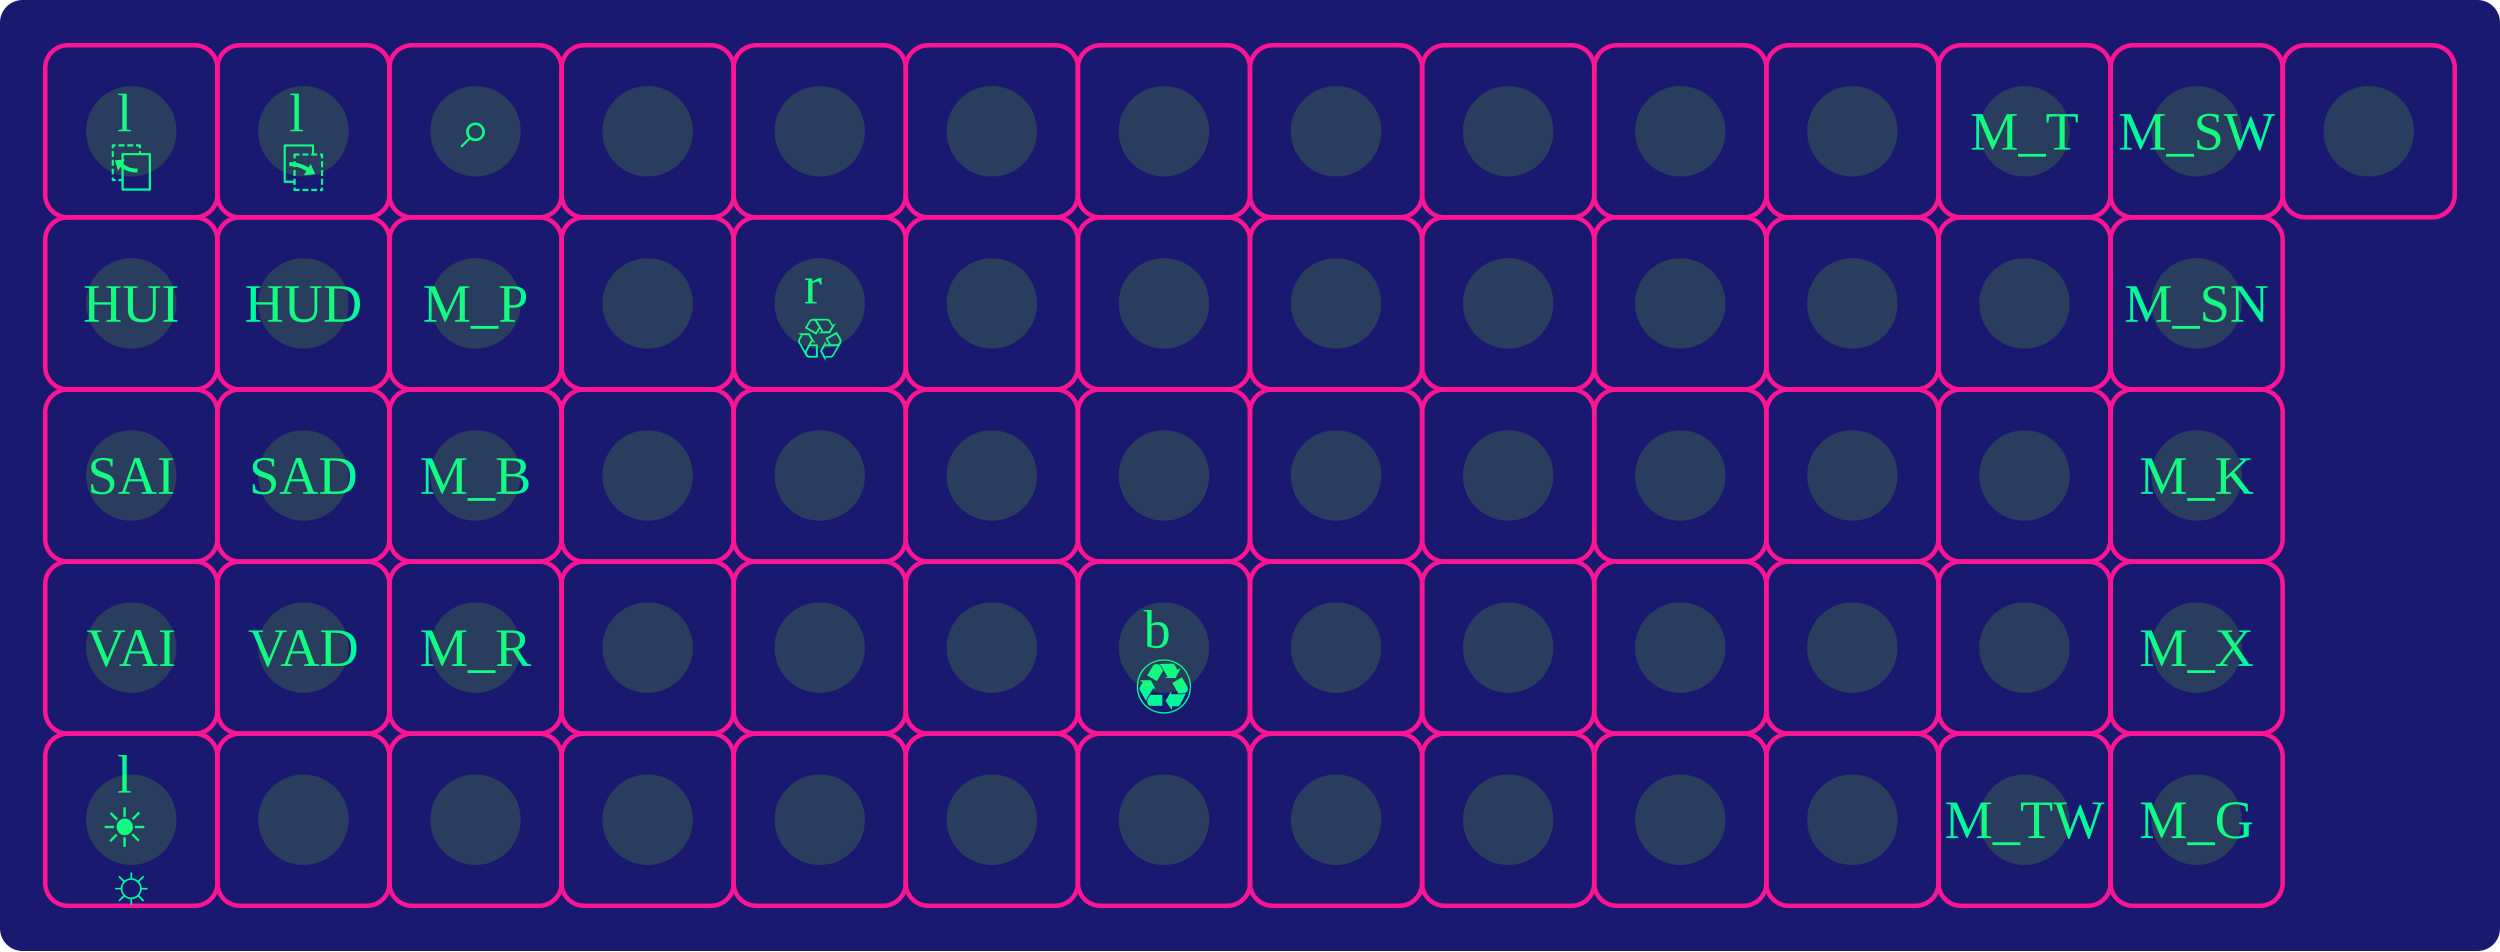
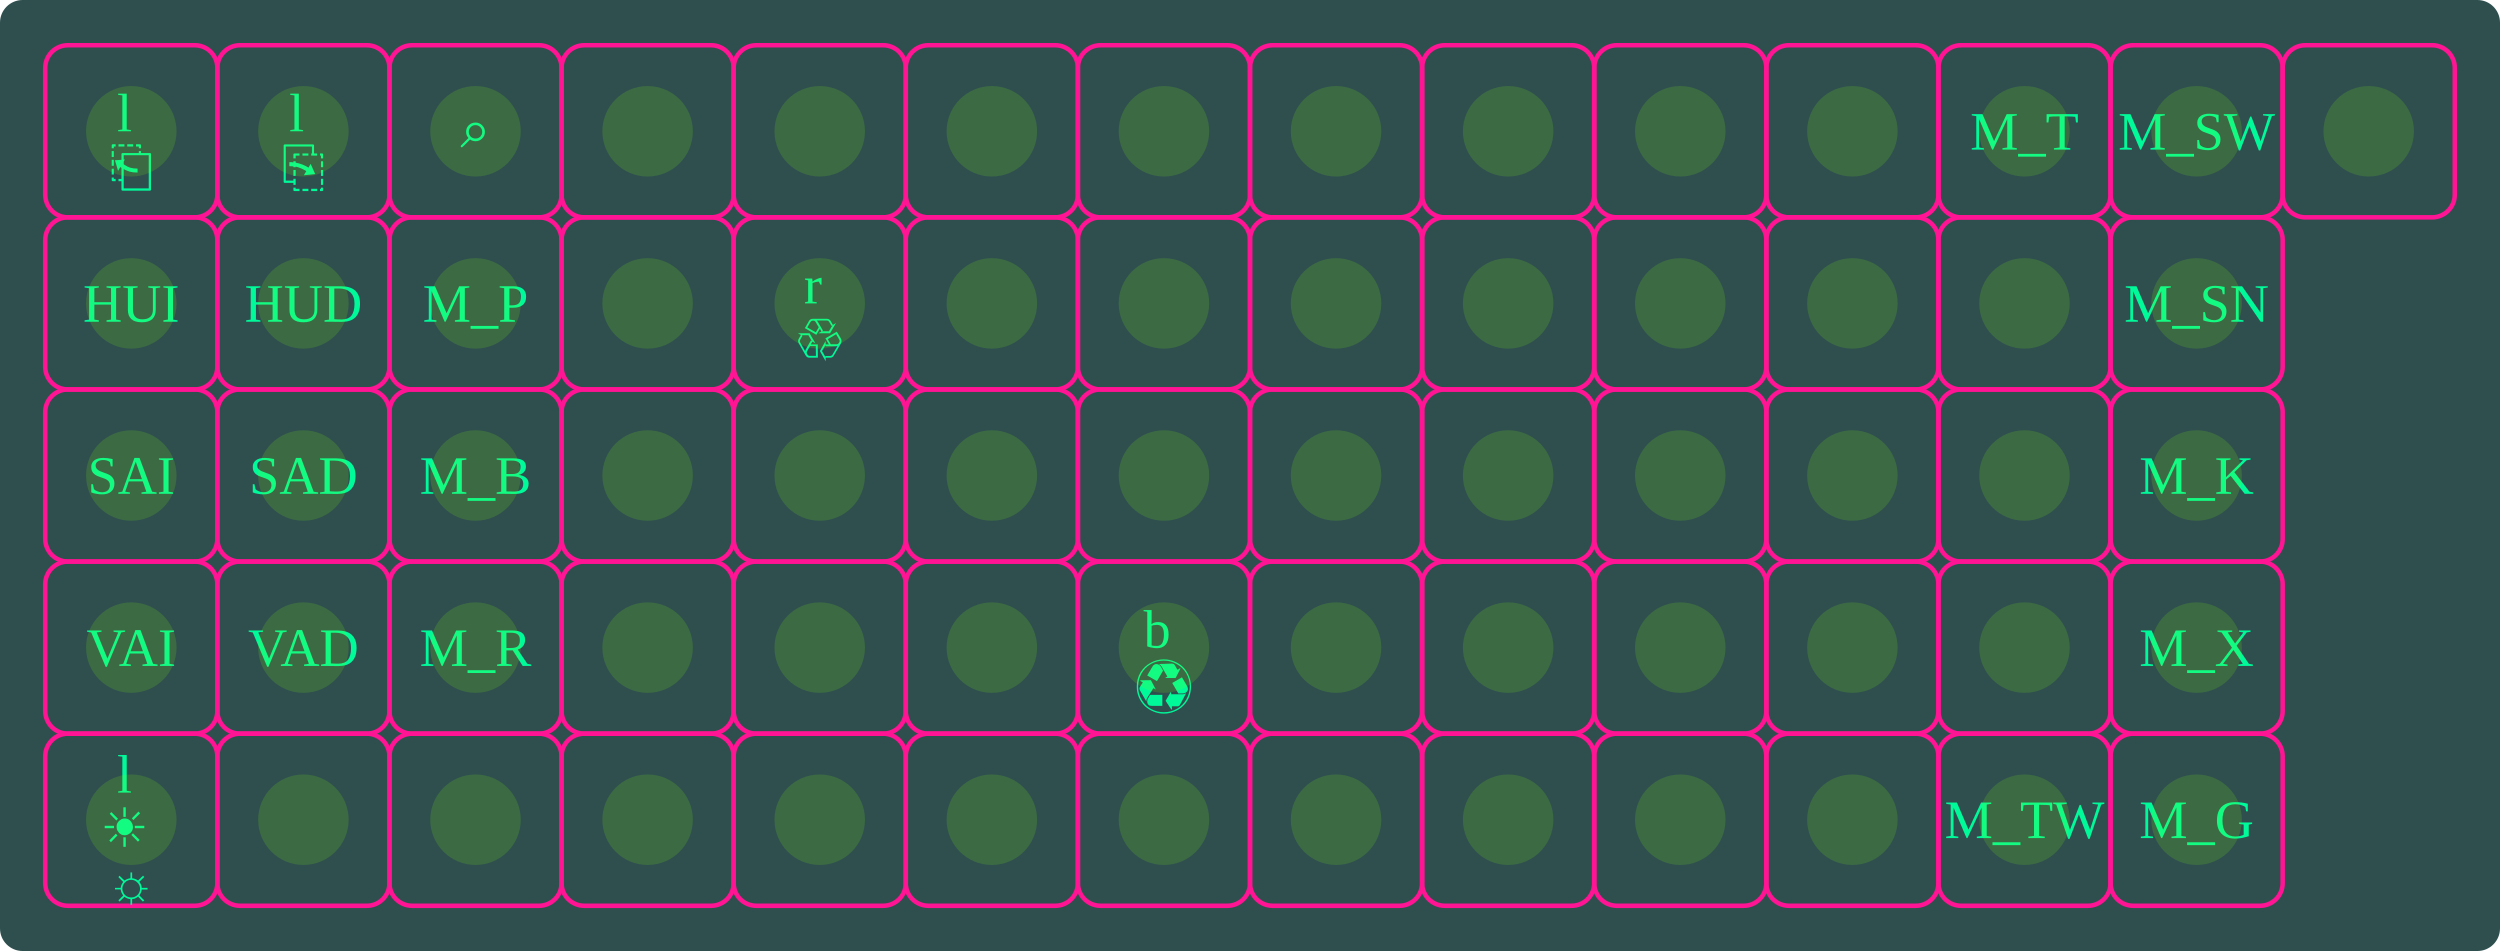
<svg xmlns="http://www.w3.org/2000/svg" width="1381.75" height="525.625" viewBox="-5 -5 276.35 105.125">
  <defs>
</defs>
-   <rect x="-5" y="-5" width="276.35" height="105.125" fill="midnightblue" rx="2.5" ry="2.5" />
+   <rect x="-5" y="-5" width="276.35" height="105.125" fill="darkslategrey" rx="2.5" ry="2.5" />
  <rect x="0.0" y="0.0" width="19.025" height="19.025" rx="2.5" ry="2.5" fill="none" stroke="deeppink" stroke-width="0.5" />
  <rect x="19.025" y="0.0" width="19.025" height="19.025" rx="2.5" ry="2.5" fill="none" stroke="deeppink" stroke-width="0.5" />
  <rect x="38.05" y="0.0" width="19.025" height="19.025" rx="2.5" ry="2.5" fill="none" stroke="deeppink" stroke-width="0.5" />
  <rect x="57.075" y="0.0" width="19.025" height="19.025" rx="2.5" ry="2.5" fill="none" stroke="deeppink" stroke-width="0.5" />
  <rect x="76.1" y="0.0" width="19.025" height="19.025" rx="2.5" ry="2.5" fill="none" stroke="deeppink" stroke-width="0.5" />
  <rect x="95.125" y="0.0" width="19.025" height="19.025" rx="2.5" ry="2.5" fill="none" stroke="deeppink" stroke-width="0.5" />
  <rect x="114.15" y="0.0" width="19.025" height="19.025" rx="2.5" ry="2.5" fill="none" stroke="deeppink" stroke-width="0.5" />
  <rect x="133.175" y="0.0" width="19.025" height="19.025" rx="2.5" ry="2.5" fill="none" stroke="deeppink" stroke-width="0.5" />
  <rect x="152.2" y="0.0" width="19.025" height="19.025" rx="2.5" ry="2.5" fill="none" stroke="deeppink" stroke-width="0.5" />
  <rect x="171.225" y="0.0" width="19.025" height="19.025" rx="2.5" ry="2.5" fill="none" stroke="deeppink" stroke-width="0.5" />
  <rect x="190.25" y="0.0" width="19.025" height="19.025" rx="2.5" ry="2.5" fill="none" stroke="deeppink" stroke-width="0.5" />
  <rect x="209.275" y="0.0" width="19.025" height="19.025" rx="2.5" ry="2.5" fill="none" stroke="deeppink" stroke-width="0.5" />
  <rect x="228.3" y="0.0" width="19.025" height="19.025" rx="2.5" ry="2.5" fill="none" stroke="deeppink" stroke-width="0.5" />
  <rect x="247.325" y="0.0" width="19.025" height="19.025" rx="2.5" ry="2.5" fill="none" stroke="deeppink" stroke-width="0.5" />
  <rect x="0.0" y="19.025" width="19.025" height="19.025" rx="2.5" ry="2.5" fill="none" stroke="deeppink" stroke-width="0.5" />
  <rect x="19.025" y="19.025" width="19.025" height="19.025" rx="2.5" ry="2.5" fill="none" stroke="deeppink" stroke-width="0.5" />
  <rect x="38.05" y="19.025" width="19.025" height="19.025" rx="2.5" ry="2.5" fill="none" stroke="deeppink" stroke-width="0.5" />
  <rect x="57.075" y="19.025" width="19.025" height="19.025" rx="2.5" ry="2.5" fill="none" stroke="deeppink" stroke-width="0.5" />
  <rect x="76.1" y="19.025" width="19.025" height="19.025" rx="2.5" ry="2.5" fill="none" stroke="deeppink" stroke-width="0.5" />
  <rect x="95.125" y="19.025" width="19.025" height="19.025" rx="2.5" ry="2.5" fill="none" stroke="deeppink" stroke-width="0.5" />
  <rect x="114.15" y="19.025" width="19.025" height="19.025" rx="2.5" ry="2.5" fill="none" stroke="deeppink" stroke-width="0.5" />
  <rect x="133.175" y="19.025" width="19.025" height="19.025" rx="2.5" ry="2.5" fill="none" stroke="deeppink" stroke-width="0.5" />
  <rect x="152.2" y="19.025" width="19.025" height="19.025" rx="2.5" ry="2.5" fill="none" stroke="deeppink" stroke-width="0.5" />
  <rect x="171.225" y="19.025" width="19.025" height="19.025" rx="2.5" ry="2.5" fill="none" stroke="deeppink" stroke-width="0.5" />
  <rect x="190.25" y="19.025" width="19.025" height="19.025" rx="2.5" ry="2.5" fill="none" stroke="deeppink" stroke-width="0.5" />
  <rect x="209.275" y="19.025" width="19.025" height="19.025" rx="2.5" ry="2.5" fill="none" stroke="deeppink" stroke-width="0.5" />
  <rect x="228.3" y="19.025" width="19.025" height="19.025" rx="2.5" ry="2.5" fill="none" stroke="deeppink" stroke-width="0.5" />
  <rect x="0.0" y="38.05" width="19.025" height="19.025" rx="2.5" ry="2.5" fill="none" stroke="deeppink" stroke-width="0.5" />
  <rect x="19.025" y="38.05" width="19.025" height="19.025" rx="2.5" ry="2.5" fill="none" stroke="deeppink" stroke-width="0.5" />
  <rect x="38.05" y="38.05" width="19.025" height="19.025" rx="2.5" ry="2.5" fill="none" stroke="deeppink" stroke-width="0.5" />
  <rect x="57.075" y="38.05" width="19.025" height="19.025" rx="2.5" ry="2.5" fill="none" stroke="deeppink" stroke-width="0.5" />
  <rect x="76.1" y="38.05" width="19.025" height="19.025" rx="2.5" ry="2.5" fill="none" stroke="deeppink" stroke-width="0.5" />
  <rect x="95.125" y="38.05" width="19.025" height="19.025" rx="2.5" ry="2.5" fill="none" stroke="deeppink" stroke-width="0.5" />
  <rect x="114.15" y="38.05" width="19.025" height="19.025" rx="2.5" ry="2.5" fill="none" stroke="deeppink" stroke-width="0.5" />
  <rect x="133.175" y="38.05" width="19.025" height="19.025" rx="2.5" ry="2.5" fill="none" stroke="deeppink" stroke-width="0.5" />
  <rect x="152.2" y="38.05" width="19.025" height="19.025" rx="2.5" ry="2.5" fill="none" stroke="deeppink" stroke-width="0.5" />
  <rect x="171.225" y="38.05" width="19.025" height="19.025" rx="2.5" ry="2.5" fill="none" stroke="deeppink" stroke-width="0.5" />
  <rect x="190.25" y="38.05" width="19.025" height="19.025" rx="2.5" ry="2.5" fill="none" stroke="deeppink" stroke-width="0.5" />
  <rect x="209.275" y="38.05" width="19.025" height="19.025" rx="2.5" ry="2.5" fill="none" stroke="deeppink" stroke-width="0.5" />
  <rect x="228.3" y="38.05" width="19.025" height="19.025" rx="2.5" ry="2.5" fill="none" stroke="deeppink" stroke-width="0.5" />
  <rect x="0.0" y="57.075" width="19.025" height="19.025" rx="2.5" ry="2.5" fill="none" stroke="deeppink" stroke-width="0.5" />
  <rect x="19.025" y="57.075" width="19.025" height="19.025" rx="2.5" ry="2.5" fill="none" stroke="deeppink" stroke-width="0.5" />
  <rect x="38.05" y="57.075" width="19.025" height="19.025" rx="2.5" ry="2.5" fill="none" stroke="deeppink" stroke-width="0.5" />
  <rect x="57.075" y="57.075" width="19.025" height="19.025" rx="2.5" ry="2.5" fill="none" stroke="deeppink" stroke-width="0.5" />
  <rect x="76.1" y="57.075" width="19.025" height="19.025" rx="2.5" ry="2.5" fill="none" stroke="deeppink" stroke-width="0.5" />
  <rect x="95.125" y="57.075" width="19.025" height="19.025" rx="2.5" ry="2.5" fill="none" stroke="deeppink" stroke-width="0.5" />
  <rect x="114.15" y="57.075" width="19.025" height="19.025" rx="2.5" ry="2.5" fill="none" stroke="deeppink" stroke-width="0.5" />
  <rect x="133.175" y="57.075" width="19.025" height="19.025" rx="2.5" ry="2.5" fill="none" stroke="deeppink" stroke-width="0.5" />
  <rect x="152.2" y="57.075" width="19.025" height="19.025" rx="2.5" ry="2.5" fill="none" stroke="deeppink" stroke-width="0.5" />
  <rect x="171.225" y="57.075" width="19.025" height="19.025" rx="2.5" ry="2.5" fill="none" stroke="deeppink" stroke-width="0.5" />
  <rect x="190.25" y="57.075" width="19.025" height="19.025" rx="2.5" ry="2.5" fill="none" stroke="deeppink" stroke-width="0.5" />
  <rect x="209.275" y="57.075" width="19.025" height="19.025" rx="2.5" ry="2.5" fill="none" stroke="deeppink" stroke-width="0.5" />
  <rect x="228.3" y="57.075" width="19.025" height="19.025" rx="2.5" ry="2.5" fill="none" stroke="deeppink" stroke-width="0.5" />
  <rect x="0.0" y="76.1" width="19.025" height="19.025" rx="2.5" ry="2.5" fill="none" stroke="deeppink" stroke-width="0.5" />
  <rect x="19.025" y="76.1" width="19.025" height="19.025" rx="2.5" ry="2.5" fill="none" stroke="deeppink" stroke-width="0.5" />
  <rect x="38.05" y="76.1" width="19.025" height="19.025" rx="2.5" ry="2.5" fill="none" stroke="deeppink" stroke-width="0.5" />
  <rect x="57.075" y="76.1" width="19.025" height="19.025" rx="2.5" ry="2.5" fill="none" stroke="deeppink" stroke-width="0.5" />
  <rect x="76.1" y="76.1" width="19.025" height="19.025" rx="2.5" ry="2.5" fill="none" stroke="deeppink" stroke-width="0.5" />
  <rect x="95.125" y="76.1" width="19.025" height="19.025" rx="2.5" ry="2.5" fill="none" stroke="deeppink" stroke-width="0.5" />
  <rect x="114.15" y="76.1" width="19.025" height="19.025" rx="2.5" ry="2.5" fill="none" stroke="deeppink" stroke-width="0.5" />
  <rect x="133.175" y="76.1" width="19.025" height="19.025" rx="2.5" ry="2.5" fill="none" stroke="deeppink" stroke-width="0.5" />
  <rect x="152.2" y="76.1" width="19.025" height="19.025" rx="2.5" ry="2.5" fill="none" stroke="deeppink" stroke-width="0.5" />
  <rect x="171.225" y="76.1" width="19.025" height="19.025" rx="2.5" ry="2.5" fill="none" stroke="deeppink" stroke-width="0.5" />
  <rect x="190.25" y="76.1" width="19.025" height="19.025" rx="2.5" ry="2.5" fill="none" stroke="deeppink" stroke-width="0.5" />
  <rect x="209.275" y="76.1" width="19.025" height="19.025" rx="2.5" ry="2.5" fill="none" stroke="deeppink" stroke-width="0.5" />
  <rect x="228.3" y="76.1" width="19.025" height="19.025" rx="2.5" ry="2.5" fill="none" stroke="deeppink" stroke-width="0.5" />
  <text x="9.512" y="9.512" font-size="6" fill="mediumspringgreen" text-anchor="middle">
    <tspan x="9.512" dy="0.0em">l</tspan>
    <tspan x="9.512" dy="1em">⎗</tspan>
  </text>
  <text x="28.537" y="9.512" font-size="6" fill="mediumspringgreen" text-anchor="middle">
    <tspan x="28.537" dy="0.0em">l</tspan>
    <tspan x="28.537" dy="1em">⎘</tspan>
  </text>
  <text x="47.562" y="9.512" font-size="6" fill="mediumspringgreen" text-anchor="middle" dominant-baseline="central">⌕</text>
  <text x="66.587" y="9.512" font-size="6" fill="mediumspringgreen" text-anchor="middle" dominant-baseline="central" />
  <text x="85.612" y="9.512" font-size="6" fill="mediumspringgreen" text-anchor="middle" dominant-baseline="central" />
  <text x="104.638" y="9.512" font-size="6" fill="mediumspringgreen" text-anchor="middle" dominant-baseline="central" />
  <text x="123.662" y="9.512" font-size="6" fill="mediumspringgreen" text-anchor="middle" dominant-baseline="central" />
  <text x="142.687" y="9.512" font-size="6" fill="mediumspringgreen" text-anchor="middle" dominant-baseline="central" />
  <text x="161.712" y="9.512" font-size="6" fill="mediumspringgreen" text-anchor="middle" dominant-baseline="central" />
  <text x="180.737" y="9.512" font-size="6" fill="mediumspringgreen" text-anchor="middle" dominant-baseline="central" />
  <text x="199.762" y="9.512" font-size="6" fill="mediumspringgreen" text-anchor="middle" dominant-baseline="central" />
  <text x="218.787" y="9.512" font-size="6" fill="mediumspringgreen" text-anchor="middle" dominant-baseline="central">M_T</text>
  <text x="237.812" y="9.512" font-size="6" fill="mediumspringgreen" text-anchor="middle" dominant-baseline="central">M_SW</text>
  <text x="256.837" y="9.512" font-size="6" fill="mediumspringgreen" text-anchor="middle" dominant-baseline="central" />
  <text x="9.512" y="28.537" font-size="6" fill="mediumspringgreen" text-anchor="middle" dominant-baseline="central">HUI</text>
  <text x="28.537" y="28.537" font-size="6" fill="mediumspringgreen" text-anchor="middle" dominant-baseline="central">HUD</text>
  <text x="47.562" y="28.537" font-size="6" fill="mediumspringgreen" text-anchor="middle" dominant-baseline="central">M_P</text>
  <text x="66.587" y="28.537" font-size="6" fill="mediumspringgreen" text-anchor="middle" dominant-baseline="central" />
  <text x="85.612" y="28.537" font-size="6" fill="mediumspringgreen" text-anchor="middle">
    <tspan x="85.612" dy="0.0em">r</tspan>
    <tspan x="85.612" dy="1em">♲</tspan>
  </text>
  <text x="104.638" y="28.537" font-size="6" fill="mediumspringgreen" text-anchor="middle" dominant-baseline="central" />
  <text x="123.662" y="28.537" font-size="6" fill="mediumspringgreen" text-anchor="middle" dominant-baseline="central" />
  <text x="142.687" y="28.537" font-size="6" fill="mediumspringgreen" text-anchor="middle" dominant-baseline="central" />
  <text x="161.712" y="28.537" font-size="6" fill="mediumspringgreen" text-anchor="middle" dominant-baseline="central" />
  <text x="180.737" y="28.537" font-size="6" fill="mediumspringgreen" text-anchor="middle" dominant-baseline="central" />
  <text x="199.762" y="28.537" font-size="6" fill="mediumspringgreen" text-anchor="middle" dominant-baseline="central" />
  <text x="218.787" y="28.537" font-size="6" fill="mediumspringgreen" text-anchor="middle" dominant-baseline="central" />
  <text x="237.812" y="28.537" font-size="6" fill="mediumspringgreen" text-anchor="middle" dominant-baseline="central">M_SN</text>
  <text x="9.512" y="47.562" font-size="6" fill="mediumspringgreen" text-anchor="middle" dominant-baseline="central">SAI</text>
  <text x="28.537" y="47.562" font-size="6" fill="mediumspringgreen" text-anchor="middle" dominant-baseline="central">SAD</text>
  <text x="47.562" y="47.562" font-size="6" fill="mediumspringgreen" text-anchor="middle" dominant-baseline="central">M_B</text>
  <text x="66.587" y="47.562" font-size="6" fill="mediumspringgreen" text-anchor="middle" dominant-baseline="central" />
  <text x="85.612" y="47.562" font-size="6" fill="mediumspringgreen" text-anchor="middle" dominant-baseline="central" />
  <text x="104.638" y="47.562" font-size="6" fill="mediumspringgreen" text-anchor="middle" dominant-baseline="central" />
  <text x="123.662" y="47.562" font-size="6" fill="mediumspringgreen" text-anchor="middle" dominant-baseline="central" />
  <text x="142.687" y="47.562" font-size="6" fill="mediumspringgreen" text-anchor="middle" dominant-baseline="central" />
  <text x="161.712" y="47.562" font-size="6" fill="mediumspringgreen" text-anchor="middle" dominant-baseline="central" />
  <text x="180.737" y="47.562" font-size="6" fill="mediumspringgreen" text-anchor="middle" dominant-baseline="central" />
  <text x="199.762" y="47.562" font-size="6" fill="mediumspringgreen" text-anchor="middle" dominant-baseline="central" />
  <text x="218.787" y="47.562" font-size="6" fill="mediumspringgreen" text-anchor="middle" dominant-baseline="central" />
  <text x="237.812" y="47.562" font-size="6" fill="mediumspringgreen" text-anchor="middle" dominant-baseline="central">M_K</text>
  <text x="9.512" y="66.587" font-size="6" fill="mediumspringgreen" text-anchor="middle" dominant-baseline="central">VAI</text>
  <text x="28.537" y="66.587" font-size="6" fill="mediumspringgreen" text-anchor="middle" dominant-baseline="central">VAD</text>
  <text x="47.562" y="66.587" font-size="6" fill="mediumspringgreen" text-anchor="middle" dominant-baseline="central">M_R</text>
  <text x="66.587" y="66.587" font-size="6" fill="mediumspringgreen" text-anchor="middle" dominant-baseline="central" />
  <text x="85.612" y="66.587" font-size="6" fill="mediumspringgreen" text-anchor="middle" dominant-baseline="central" />
  <text x="104.638" y="66.587" font-size="6" fill="mediumspringgreen" text-anchor="middle" dominant-baseline="central" />
  <text x="123.662" y="66.587" font-size="6" fill="mediumspringgreen" text-anchor="middle">
    <tspan x="123.662" dy="0.0em">b</tspan>
    <tspan x="123.662" dy="1em">♽</tspan>
  </text>
  <text x="142.687" y="66.587" font-size="6" fill="mediumspringgreen" text-anchor="middle" dominant-baseline="central" />
  <text x="161.712" y="66.587" font-size="6" fill="mediumspringgreen" text-anchor="middle" dominant-baseline="central" />
  <text x="180.737" y="66.587" font-size="6" fill="mediumspringgreen" text-anchor="middle" dominant-baseline="central" />
  <text x="199.762" y="66.587" font-size="6" fill="mediumspringgreen" text-anchor="middle" dominant-baseline="central" />
  <text x="218.787" y="66.587" font-size="6" fill="mediumspringgreen" text-anchor="middle" dominant-baseline="central" />
  <text x="237.812" y="66.587" font-size="6" fill="mediumspringgreen" text-anchor="middle" dominant-baseline="central">M_X</text>
  <text x="9.512" y="85.612" font-size="6" fill="mediumspringgreen" text-anchor="middle">
    <tspan x="9.512" dy="-0.5em">l</tspan>
    <tspan x="9.512" dy="1em">☀</tspan>
    <tspan x="9.512" dy="1em">☼</tspan>
  </text>
  <text x="28.537" y="85.612" font-size="6" fill="mediumspringgreen" text-anchor="middle" dominant-baseline="central" />
  <text x="47.562" y="85.612" font-size="6" fill="mediumspringgreen" text-anchor="middle" dominant-baseline="central" />
  <text x="66.587" y="85.612" font-size="6" fill="mediumspringgreen" text-anchor="middle" dominant-baseline="central" />
  <text x="85.612" y="85.612" font-size="6" fill="mediumspringgreen" text-anchor="middle" dominant-baseline="central" />
  <text x="104.638" y="85.612" font-size="6" fill="mediumspringgreen" text-anchor="middle" dominant-baseline="central" />
  <text x="123.662" y="85.612" font-size="6" fill="mediumspringgreen" text-anchor="middle" dominant-baseline="central" />
  <text x="142.687" y="85.612" font-size="6" fill="mediumspringgreen" text-anchor="middle" dominant-baseline="central" />
  <text x="161.712" y="85.612" font-size="6" fill="mediumspringgreen" text-anchor="middle" dominant-baseline="central" />
  <text x="180.737" y="85.612" font-size="6" fill="mediumspringgreen" text-anchor="middle" dominant-baseline="central" />
  <text x="199.762" y="85.612" font-size="6" fill="mediumspringgreen" text-anchor="middle" dominant-baseline="central" />
  <text x="218.787" y="85.612" font-size="6" fill="mediumspringgreen" text-anchor="middle" dominant-baseline="central">M_TW</text>
  <text x="237.812" y="85.612" font-size="6" fill="mediumspringgreen" text-anchor="middle" dominant-baseline="central">M_G</text>
  <circle cx="9.512" cy="9.512" r="5" fill="chartreuse" stroke="none" opacity="0.16" stroke-width="0.5">
</circle>
  <circle cx="28.537" cy="9.512" r="5" fill="chartreuse" stroke="none" opacity="0.16" stroke-width="0.5">
</circle>
  <circle cx="47.562" cy="9.512" r="5" fill="chartreuse" stroke="none" opacity="0.16" stroke-width="0.5">
</circle>
  <circle cx="66.587" cy="9.512" r="5" fill="chartreuse" stroke="none" opacity="0.16" stroke-width="0.5">
</circle>
  <circle cx="85.612" cy="9.512" r="5" fill="chartreuse" stroke="none" opacity="0.16" stroke-width="0.5">
</circle>
  <circle cx="104.638" cy="9.512" r="5" fill="chartreuse" stroke="none" opacity="0.16" stroke-width="0.5">
</circle>
  <circle cx="123.662" cy="9.512" r="5" fill="chartreuse" stroke="none" opacity="0.16" stroke-width="0.5">
</circle>
  <circle cx="142.687" cy="9.512" r="5" fill="chartreuse" stroke="none" opacity="0.16" stroke-width="0.5">
</circle>
  <circle cx="161.712" cy="9.512" r="5" fill="chartreuse" stroke="none" opacity="0.16" stroke-width="0.5">
</circle>
  <circle cx="180.737" cy="9.512" r="5" fill="chartreuse" stroke="none" opacity="0.16" stroke-width="0.5">
</circle>
  <circle cx="199.762" cy="9.512" r="5" fill="chartreuse" stroke="none" opacity="0.16" stroke-width="0.5">
</circle>
  <circle cx="218.787" cy="9.512" r="5" fill="chartreuse" stroke="none" opacity="0.16" stroke-width="0.5">
</circle>
  <circle cx="237.812" cy="9.512" r="5" fill="chartreuse" stroke="none" opacity="0.16" stroke-width="0.5">
</circle>
  <circle cx="256.837" cy="9.512" r="5" fill="chartreuse" stroke="none" opacity="0.16" stroke-width="0.5">
</circle>
  <circle cx="9.512" cy="28.537" r="5" fill="chartreuse" stroke="none" opacity="0.16" stroke-width="0.5">
</circle>
  <circle cx="28.537" cy="28.537" r="5" fill="chartreuse" stroke="none" opacity="0.16" stroke-width="0.5">
</circle>
  <circle cx="47.562" cy="28.537" r="5" fill="chartreuse" stroke="none" opacity="0.16" stroke-width="0.5">
</circle>
  <circle cx="66.587" cy="28.537" r="5" fill="chartreuse" stroke="none" opacity="0.16" stroke-width="0.5">
</circle>
  <circle cx="85.612" cy="28.537" r="5" fill="chartreuse" stroke="none" opacity="0.16" stroke-width="0.5">
</circle>
  <circle cx="104.638" cy="28.537" r="5" fill="chartreuse" stroke="none" opacity="0.16" stroke-width="0.5">
</circle>
  <circle cx="123.662" cy="28.537" r="5" fill="chartreuse" stroke="none" opacity="0.16" stroke-width="0.5">
</circle>
  <circle cx="142.687" cy="28.537" r="5" fill="chartreuse" stroke="none" opacity="0.16" stroke-width="0.5">
</circle>
  <circle cx="161.712" cy="28.537" r="5" fill="chartreuse" stroke="none" opacity="0.16" stroke-width="0.5">
</circle>
  <circle cx="180.737" cy="28.537" r="5" fill="chartreuse" stroke="none" opacity="0.16" stroke-width="0.5">
</circle>
  <circle cx="199.762" cy="28.537" r="5" fill="chartreuse" stroke="none" opacity="0.16" stroke-width="0.5">
</circle>
  <circle cx="218.787" cy="28.537" r="5" fill="chartreuse" stroke="none" opacity="0.16" stroke-width="0.5">
</circle>
  <circle cx="237.812" cy="28.537" r="5" fill="chartreuse" stroke="none" opacity="0.16" stroke-width="0.5">
</circle>
  <circle cx="9.512" cy="47.562" r="5" fill="chartreuse" stroke="none" opacity="0.16" stroke-width="0.5">
</circle>
  <circle cx="28.537" cy="47.562" r="5" fill="chartreuse" stroke="none" opacity="0.16" stroke-width="0.5">
</circle>
  <circle cx="47.562" cy="47.562" r="5" fill="chartreuse" stroke="none" opacity="0.16" stroke-width="0.5">
</circle>
  <circle cx="66.587" cy="47.562" r="5" fill="chartreuse" stroke="none" opacity="0.16" stroke-width="0.5">
</circle>
  <circle cx="85.612" cy="47.562" r="5" fill="chartreuse" stroke="none" opacity="0.16" stroke-width="0.5">
</circle>
  <circle cx="104.638" cy="47.562" r="5" fill="chartreuse" stroke="none" opacity="0.16" stroke-width="0.5">
</circle>
  <circle cx="123.662" cy="47.562" r="5" fill="chartreuse" stroke="none" opacity="0.16" stroke-width="0.5">
</circle>
  <circle cx="142.687" cy="47.562" r="5" fill="chartreuse" stroke="none" opacity="0.16" stroke-width="0.5">
</circle>
  <circle cx="161.712" cy="47.562" r="5" fill="chartreuse" stroke="none" opacity="0.16" stroke-width="0.5">
</circle>
  <circle cx="180.737" cy="47.562" r="5" fill="chartreuse" stroke="none" opacity="0.16" stroke-width="0.5">
</circle>
  <circle cx="199.762" cy="47.562" r="5" fill="chartreuse" stroke="none" opacity="0.16" stroke-width="0.5">
</circle>
  <circle cx="218.787" cy="47.562" r="5" fill="chartreuse" stroke="none" opacity="0.16" stroke-width="0.5">
</circle>
  <circle cx="237.812" cy="47.562" r="5" fill="chartreuse" stroke="none" opacity="0.16" stroke-width="0.5">
</circle>
  <circle cx="9.512" cy="66.587" r="5" fill="chartreuse" stroke="none" opacity="0.16" stroke-width="0.5">
</circle>
  <circle cx="28.537" cy="66.587" r="5" fill="chartreuse" stroke="none" opacity="0.16" stroke-width="0.5">
</circle>
  <circle cx="47.562" cy="66.587" r="5" fill="chartreuse" stroke="none" opacity="0.16" stroke-width="0.5">
</circle>
  <circle cx="66.587" cy="66.587" r="5" fill="chartreuse" stroke="none" opacity="0.16" stroke-width="0.5">
</circle>
  <circle cx="85.612" cy="66.587" r="5" fill="chartreuse" stroke="none" opacity="0.16" stroke-width="0.5">
</circle>
  <circle cx="104.638" cy="66.587" r="5" fill="chartreuse" stroke="none" opacity="0.16" stroke-width="0.5">
</circle>
  <circle cx="123.662" cy="66.587" r="5" fill="chartreuse" stroke="none" opacity="0.16" stroke-width="0.5">
</circle>
  <circle cx="142.687" cy="66.587" r="5" fill="chartreuse" stroke="none" opacity="0.16" stroke-width="0.5">
</circle>
  <circle cx="161.712" cy="66.587" r="5" fill="chartreuse" stroke="none" opacity="0.16" stroke-width="0.5">
</circle>
  <circle cx="180.737" cy="66.587" r="5" fill="chartreuse" stroke="none" opacity="0.16" stroke-width="0.5">
</circle>
  <circle cx="199.762" cy="66.587" r="5" fill="chartreuse" stroke="none" opacity="0.16" stroke-width="0.5">
</circle>
  <circle cx="218.787" cy="66.587" r="5" fill="chartreuse" stroke="none" opacity="0.16" stroke-width="0.5">
</circle>
  <circle cx="237.812" cy="66.587" r="5" fill="chartreuse" stroke="none" opacity="0.16" stroke-width="0.5">
</circle>
  <circle cx="9.512" cy="85.612" r="5" fill="chartreuse" stroke="none" opacity="0.16" stroke-width="0.5">
</circle>
  <circle cx="28.537" cy="85.612" r="5" fill="chartreuse" stroke="none" opacity="0.16" stroke-width="0.5">
</circle>
  <circle cx="47.562" cy="85.612" r="5" fill="chartreuse" stroke="none" opacity="0.16" stroke-width="0.5">
</circle>
  <circle cx="66.587" cy="85.612" r="5" fill="chartreuse" stroke="none" opacity="0.16" stroke-width="0.5">
</circle>
  <circle cx="85.612" cy="85.612" r="5" fill="chartreuse" stroke="none" opacity="0.16" stroke-width="0.5">
</circle>
  <circle cx="104.638" cy="85.612" r="5" fill="chartreuse" stroke="none" opacity="0.16" stroke-width="0.5">
</circle>
  <circle cx="123.662" cy="85.612" r="5" fill="chartreuse" stroke="none" opacity="0.16" stroke-width="0.5">
</circle>
  <circle cx="142.687" cy="85.612" r="5" fill="chartreuse" stroke="none" opacity="0.16" stroke-width="0.5">
</circle>
  <circle cx="161.712" cy="85.612" r="5" fill="chartreuse" stroke="none" opacity="0.16" stroke-width="0.5">
</circle>
  <circle cx="180.737" cy="85.612" r="5" fill="chartreuse" stroke="none" opacity="0.16" stroke-width="0.5">
</circle>
  <circle cx="199.762" cy="85.612" r="5" fill="chartreuse" stroke="none" opacity="0.16" stroke-width="0.5">
</circle>
  <circle cx="218.787" cy="85.612" r="5" fill="chartreuse" stroke="none" opacity="0.16" stroke-width="0.5">
</circle>
  <circle cx="237.812" cy="85.612" r="5" fill="chartreuse" stroke="none" opacity="0.16" stroke-width="0.5">
</circle>
</svg>
